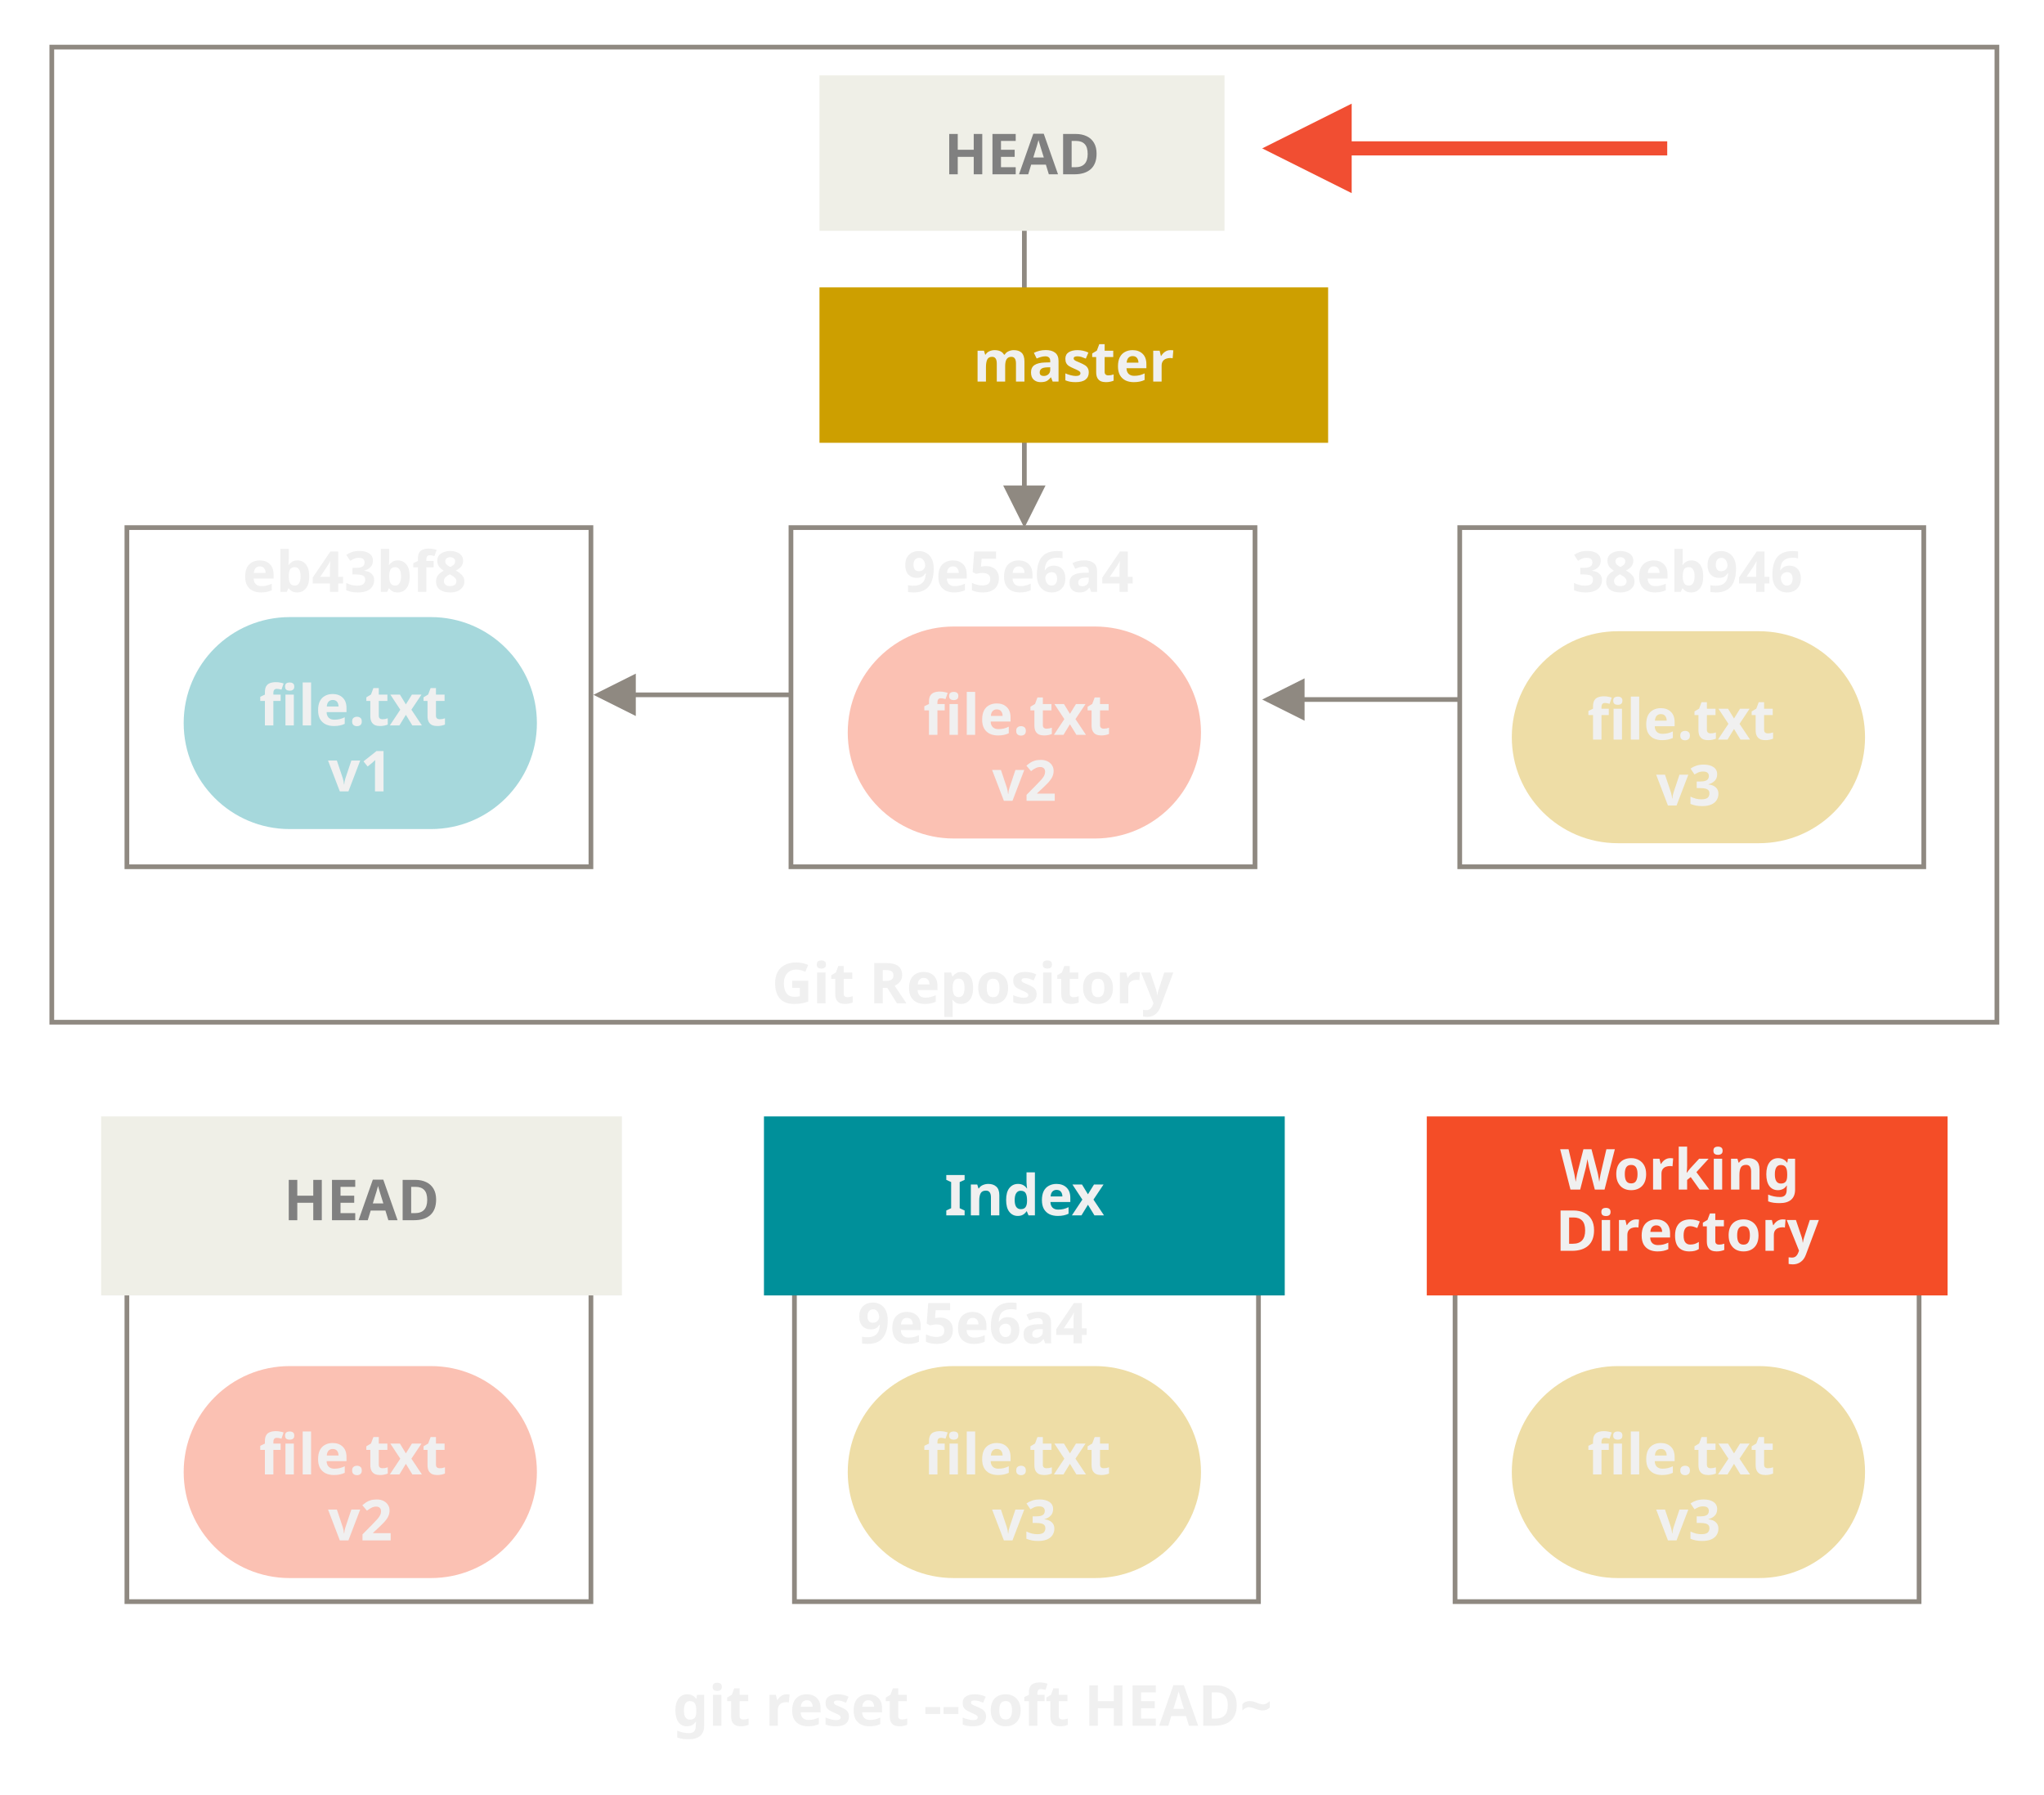
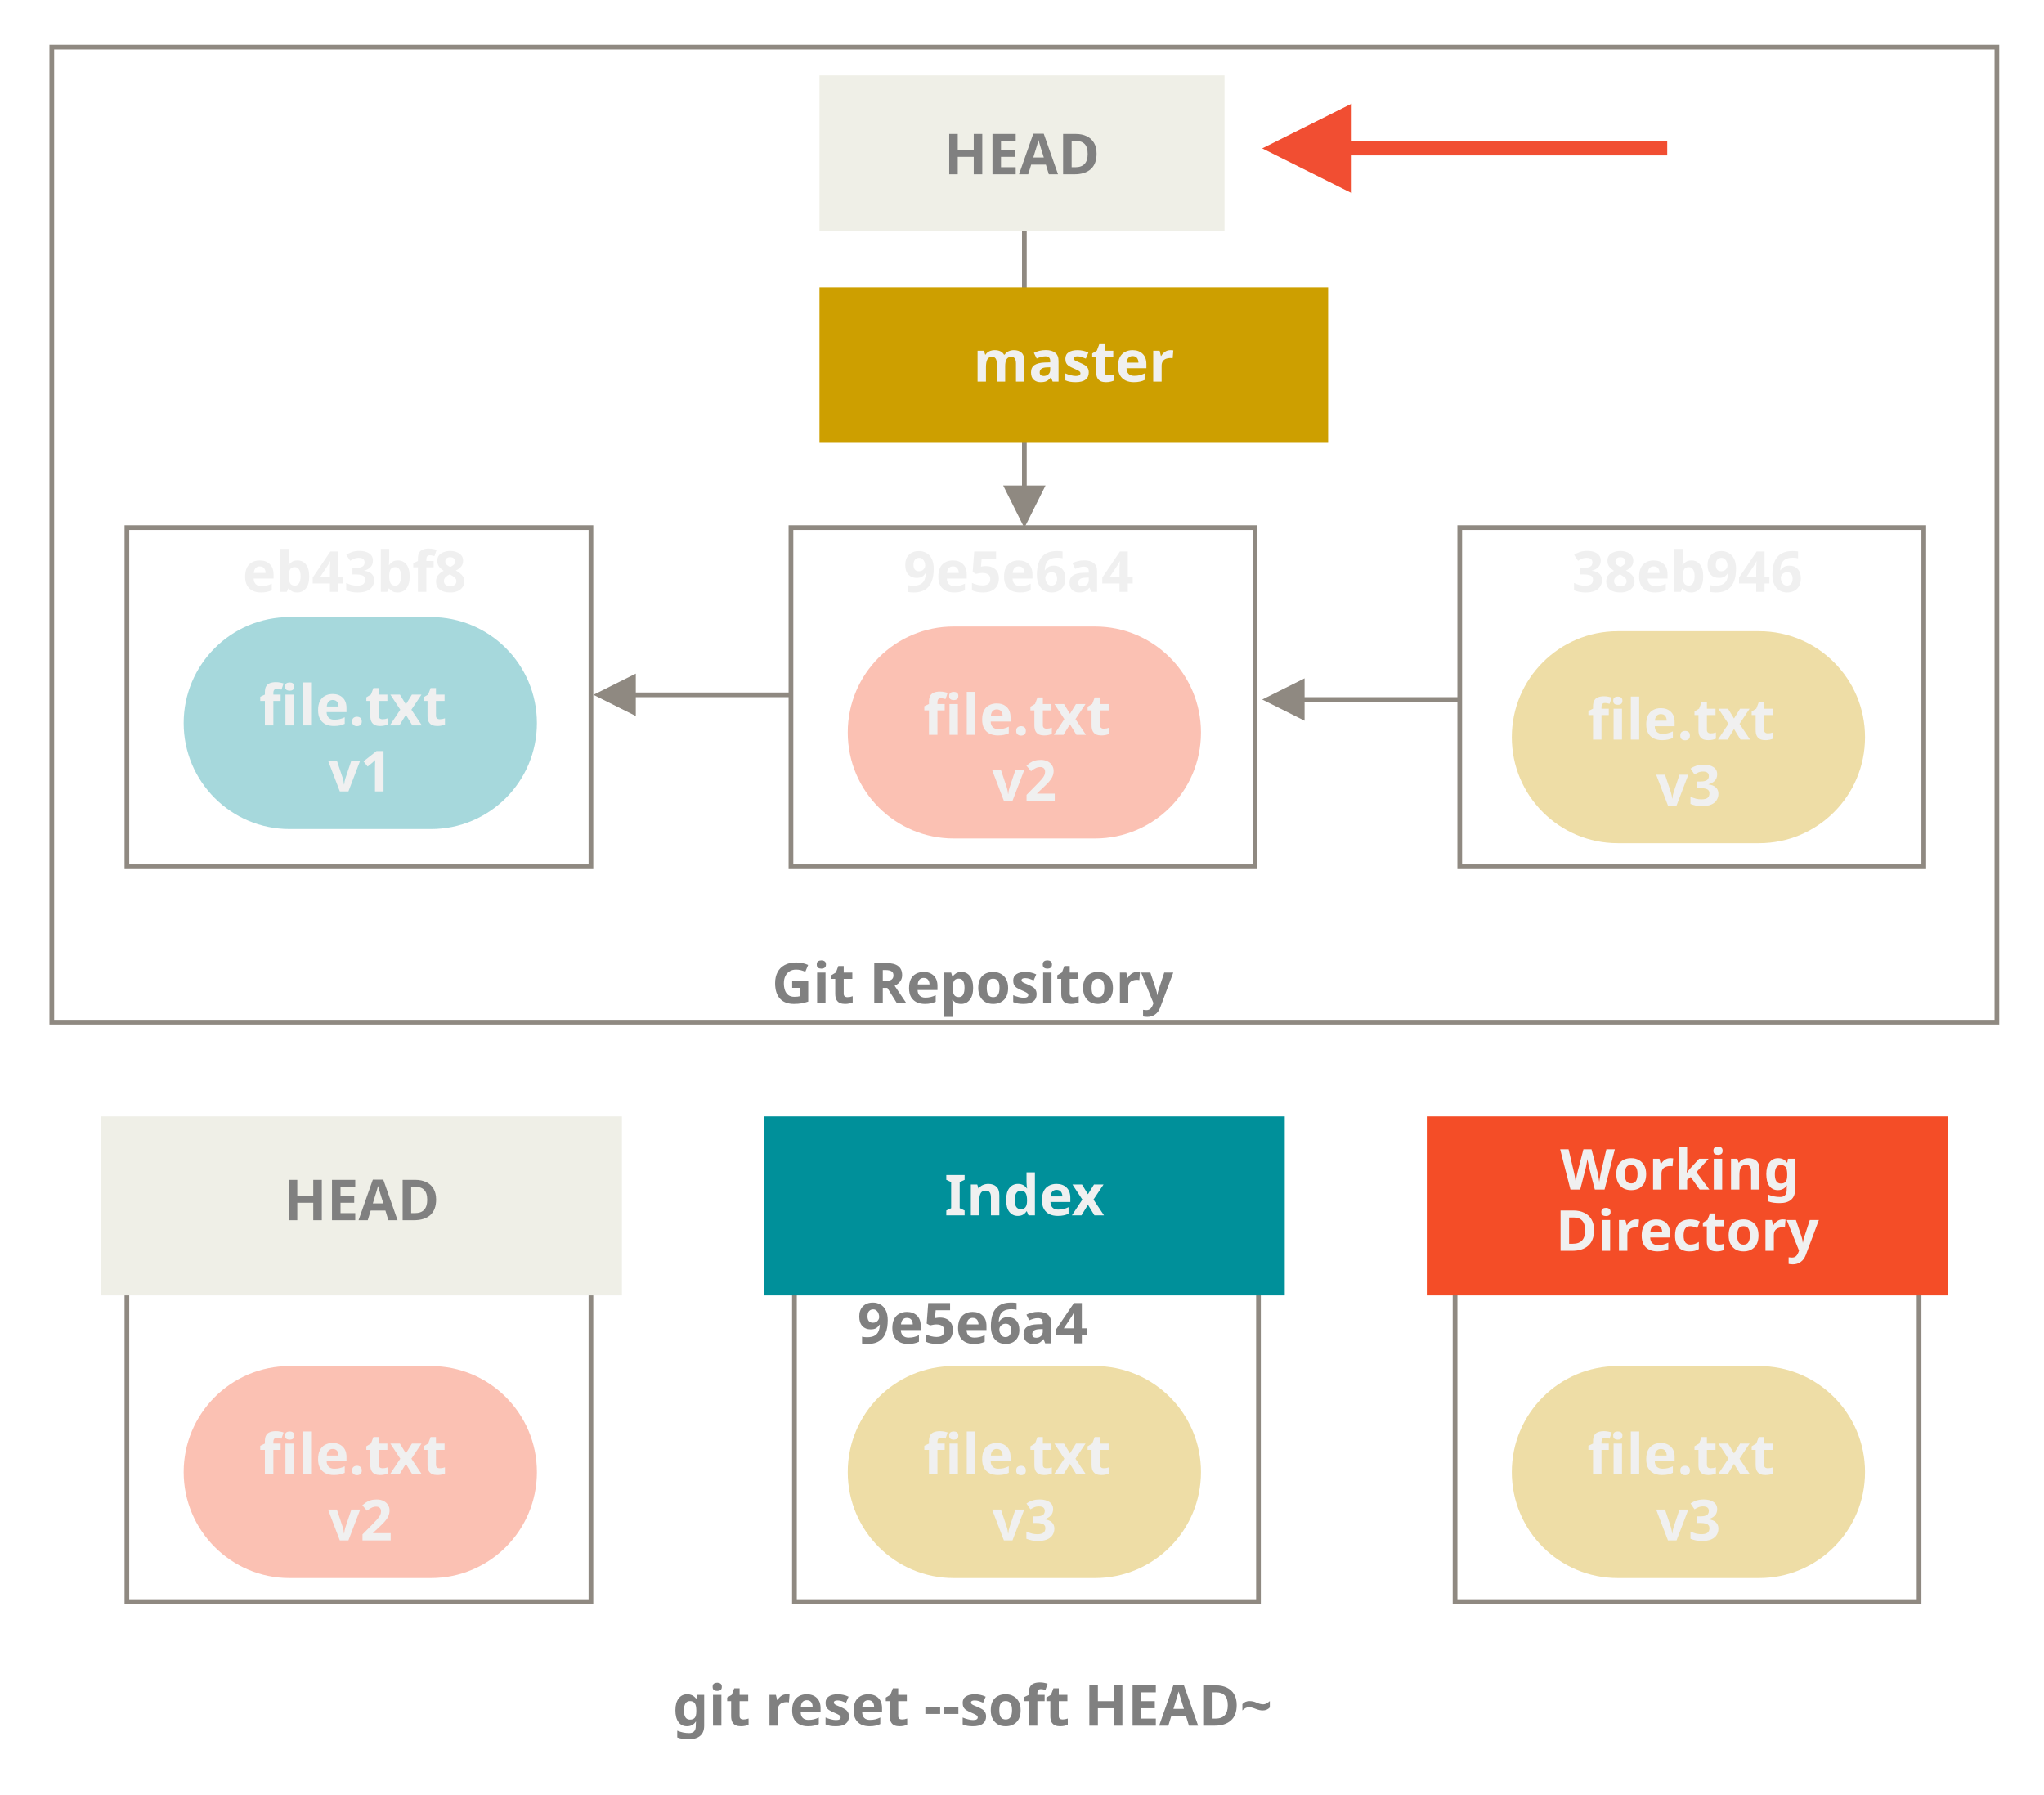
<svg xmlns="http://www.w3.org/2000/svg" width="434px" height="381px" viewBox="0 0 434 381" version="1.1">
  <g id="07---Reset-Soft" stroke="none" stroke-width="1" fill="none" fill-rule="evenodd">
    <g id="Rectangle-6-+-ref-(2-line)" transform="translate(302, 237)">
      <rect id="Rectangle-6" stroke="#8F8981" stroke-linecap="square" x="6.948" y="1" width="98.528" height="102" />
      <g id="ref-(2-line)" transform="translate(0.948265, 0)">
        <rect id="Rectangle-2" fill="#F44D27" x="0" y="0" width="110.58" height="38" />
        <text stroke="none" font-family="Source Code Pro" font-size="12px" font-weight="700" fill="#979797" fill-opacity="1" text-anchor="middle" id="master">
          <tspan fill="#f0f0f0" x="55.29" y="15.531">Working</tspan>
          <tspan fill="#f0f0f0" x="55.29" y="28.531">Directory</tspan>
        </text>
      </g>
    </g>
    <g id="Rectangle-5-+-symref-(2-line)" transform="translate(162, 237)">
      <rect id="Rectangle-5" stroke="#8F8981" stroke-linecap="square" x="6.682" y="1" width="98.528" height="102" />
      <g id="symref-(2-line)" transform="translate(0.209946, 0)">
        <rect id="Rectangle-2" fill="#00909A" x="0" y="0" width="110.58" height="38" />
        <text stroke="none" font-family="Source Code Pro" font-size="12px" font-weight="700" fill="#979797" fill-opacity="1" text-anchor="middle" id="master">
          <tspan fill="#f0f0f0" x="55.29" y="21">Index</tspan>
        </text>
      </g>
    </g>
    <g id="Rectangle-4-+-other-(2-line)" transform="translate(21, 237)">
      <rect id="Rectangle-4" stroke="#8F8981" stroke-linecap="square" x="5.943" y="1" width="98.528" height="102" />
      <g id="other-(2-line)">
        <g transform="translate(0.471627, 0)">
          <rect id="Rectangle-2" fill="#EFEFE7" x="0" y="0" width="110.58" height="38" />
          <text stroke="none" font-family="Source Code Pro" font-size="12px" font-weight="700" fill="#979797" fill-opacity="1" text-anchor="middle" id="master-4">
            <tspan fill="#808080" x="55.29" y="22.031">HEAD</tspan>
          </text>
        </g>
      </g>
    </g>
    <g id="Line-+-symref-+-goldref" transform="translate(174, 16)">
      <path id="Line" d="M43,87.058 L43,19.942 L44,19.942 L44,87.058 L48,87.058 L43.5,96.058 L39,87.058 L43,87.058 Z" fill="#8F8981" fill-rule="nonzero" />
      <g id="other">
        <rect id="Rectangle-2" fill="#EFEFE7" fill-rule="evenodd" x="0" y="0" width="86" height="33" />
        <text stroke="none" font-family="Source Code Pro" font-size="12px" font-weight="700" fill="#979797" fill-opacity="1" text-anchor="middle" id="master">
          <tspan fill="#808080" x="43" y="21">HEAD</tspan>
        </text>
      </g>
      <g id="goldref" transform="translate(0, 45)">
        <rect id="Rectangle-3" fill="#CD9F00" fill-rule="evenodd" x="0" y="0" width="108" height="33" />
        <text stroke="none" font-family="Source Code Pro" font-size="12px" font-weight="700" fill="#979797" fill-opacity="1" text-anchor="middle" id="master-2">
          <tspan fill="#f0f0f0" x="54" y="20">master</tspan>
        </text>
      </g>
    </g>
    <rect id="Rectangle-7" stroke="#8F8981" stroke-linecap="square" x="11" y="10" width="413" height="207" />
-     <text stroke="none" font-family="Source Code Pro" font-size="12px" font-weight="700" fill="#979797" fill-opacity="1" text-anchor="middle" id="Git-Repository">
-       <tspan fill="#f0f0f0" x="206.5" y="213">Git Repository</tspan>
+     <text stroke="none" font-family="Source Code Pro" font-size="12px" font-weight="700" fill="#808080" fill-opacity="1" text-anchor="middle" id="Git-Repository">
+       <tspan fill="#808080" x="206.5" y="213">Git Repository</tspan>
    </text>
    <g id="brown" transform="translate(321, 290)">
      <rect id="Rectangle-1" fill-opacity="0.35" fill="#CD9F00" x="0" y="0" width="75" height="45" rx="22.5" />
      <text stroke="none" font-family="Source Code Pro" font-size="12px" font-weight="700" fill="#979797" fill-opacity="1" text-anchor="middle" id="file.txt">
        <tspan fill="#f0f0f0" x="37.5" y="23">file.txt</tspan>
        <tspan fill="#f0f0f0" x="37.5" y="37">v3</tspan>
      </text>
    </g>
    <g id="brown-2" transform="translate(180, 290)">
      <rect id="Rectangle-1" fill-opacity="0.35" fill="#CD9F00" x="0" y="0" width="75" height="45" rx="22.5" />
      <text stroke="none" font-family="Source Code Pro" font-size="12px" font-weight="700" fill="#979797" fill-opacity="1" text-anchor="middle" id="file.txt">
        <tspan fill="#f0f0f0" x="37.5" y="23">file.txt</tspan>
        <tspan fill="#f0f0f0" x="37.5" y="37">v3</tspan>
      </text>
    </g>
    <g id="brown-3" transform="translate(39, 290)">
      <rect id="Rectangle-1" fill-opacity="0.35" fill="#F44D27" x="0" y="0" width="75" height="45" rx="22.5" />
      <text stroke="none" font-family="Source Code Pro" font-size="12px" font-weight="700" fill="#979797" fill-opacity="1" text-anchor="middle" id="file.txt">
        <tspan fill="#f0f0f0" x="37.5" y="23">file.txt</tspan>
        <tspan fill="#f0f0f0" x="37.5" y="37">v2</tspan>
      </text>
    </g>
-     <text stroke="none" font-family="Source Code Pro" font-size="12px" font-weight="700" fill="#979797" fill-opacity="1" text-anchor="middle" id="git-reset---soft-HEA">
-       <tspan fill="#f0f0f0" x="206.5" y="366.34">git reset --soft HEAD~</tspan>
+     <text stroke="none" font-family="Source Code Pro" font-size="12px" font-weight="700" fill="#808080" fill-opacity="1" text-anchor="middle" id="git-reset---soft-HEA">
+       <tspan fill="#808080" x="206.5" y="366.34">git reset --soft HEAD~</tspan>
    </text>
-     <text stroke="none" font-family="Source Code Pro" font-size="12px" font-weight="700" fill="#979797" fill-opacity="1" text-anchor="middle" id="10">
-       <tspan fill="#f0f0f0" x="206.5" y="285.17">9e5e6a4</tspan>
+     <text stroke="none" font-family="Source Code Pro" font-size="12px" font-weight="700" fill="#808080" fill-opacity="1" text-anchor="middle" id="10">
+       <tspan fill="#808080" x="206.5" y="285.17">9e5e6a4</tspan>
    </text>
    <g id="Rectangle-8-+-brown-4-+-eb43bf8-2" transform="translate(26, 112)">
      <rect id="Rectangle-8" stroke="#8F8981" stroke-linecap="square" x="0.943" y="0" width="98.528" height="72" />
      <g id="brown-4" transform="translate(13, 19)">
        <rect id="Rectangle-1" fill-opacity="0.35" fill="#00909A" x="0" y="0" width="75" height="45" rx="22.5" />
        <text stroke="none" font-family="Source Code Pro" font-size="12px" font-weight="700" fill="#979797" fill-opacity="1" text-anchor="middle" id="file.txt">
          <tspan fill="#f0f0f0" x="37.5" y="23">file.txt</tspan>
          <tspan fill="#f0f0f0" x="37.5" y="37">v1</tspan>
        </text>
      </g>
      <text stroke="none" font-family="Source Code Pro" font-size="12px" font-weight="700" fill="#979797" fill-opacity="1" text-anchor="middle" id="eb43bf8-2">
        <tspan fill="#f0f0f0" x="49.264" y="13.642">eb43bf8</tspan>
      </text>
    </g>
    <g id="brown-5-+-Rectangle-9-+-9e5e6a4" transform="translate(167, 112)">
      <g id="brown-5" transform="translate(13, 21)">
        <rect id="Rectangle-1" fill-opacity="0.35" fill="#F44D27" x="0" y="0" width="75" height="45" rx="22.5" />
        <text stroke="none" font-family="Source Code Pro" font-size="12px" font-weight="700" fill="#979797" fill-opacity="1" text-anchor="middle" id="file.txt">
          <tspan fill="#f0f0f0" x="37.5" y="23">file.txt</tspan>
          <tspan fill="#f0f0f0" x="37.5" y="37">v2</tspan>
        </text>
      </g>
      <rect id="Rectangle-9" stroke="#8F8981" stroke-linecap="square" x="0.943" y="0" width="98.528" height="72" />
      <text stroke="none" font-family="Source Code Pro" font-size="12px" font-weight="700" fill="#979797" fill-opacity="1" text-anchor="middle" id="9e5e6a4">
        <tspan fill="#f0f0f0" x="49.264" y="13.642">9e5e6a4</tspan>
      </text>
    </g>
    <g id="brown-6-+-Rectangle-9-+-38eb946" transform="translate(309, 112)">
      <g id="brown-6" transform="translate(12, 22)">
        <rect id="Rectangle-1" fill-opacity="0.35" fill="#CD9F00" x="0" y="0" width="75" height="45" rx="22.5" />
        <text stroke="none" font-family="Source Code Pro" font-size="12px" font-weight="700" fill="#979797" fill-opacity="1" text-anchor="middle" id="file.txt">
          <tspan fill="#f0f0f0" x="37.5" y="23">file.txt</tspan>
          <tspan fill="#f0f0f0" x="37.5" y="37">v3</tspan>
        </text>
      </g>
      <rect id="Rectangle-9" stroke="#8F8981" stroke-linecap="square" x="0.943" y="0" width="98.528" height="72" />
      <text stroke="none" font-family="Source Code Pro" font-size="12px" font-weight="700" fill="#979797" fill-opacity="1" text-anchor="middle" id="38eb946">
        <tspan fill="#f0f0f0" x="49.264" y="13.642">38eb946</tspan>
      </text>
    </g>
    <path id="Line-2" d="M135,147 L168,147 L168,148 L135,148 L135,152 L126,147.5 L135,143 L135,147 Z" fill="#8F8981" fill-rule="nonzero" />
    <path id="Line-3" d="M287,30 L354,30 L354,33 L287,33 L287,41 L268,31.5 L287,22 L287,30 Z" fill="#F14E32" fill-rule="nonzero" />
    <path id="Line-4" d="M277,148 L310,148 L310,149 L277,149 L277,153 L268,148.5 L277,144 L277,148 Z" fill="#8F8981" fill-rule="nonzero" />
  </g>
</svg>
